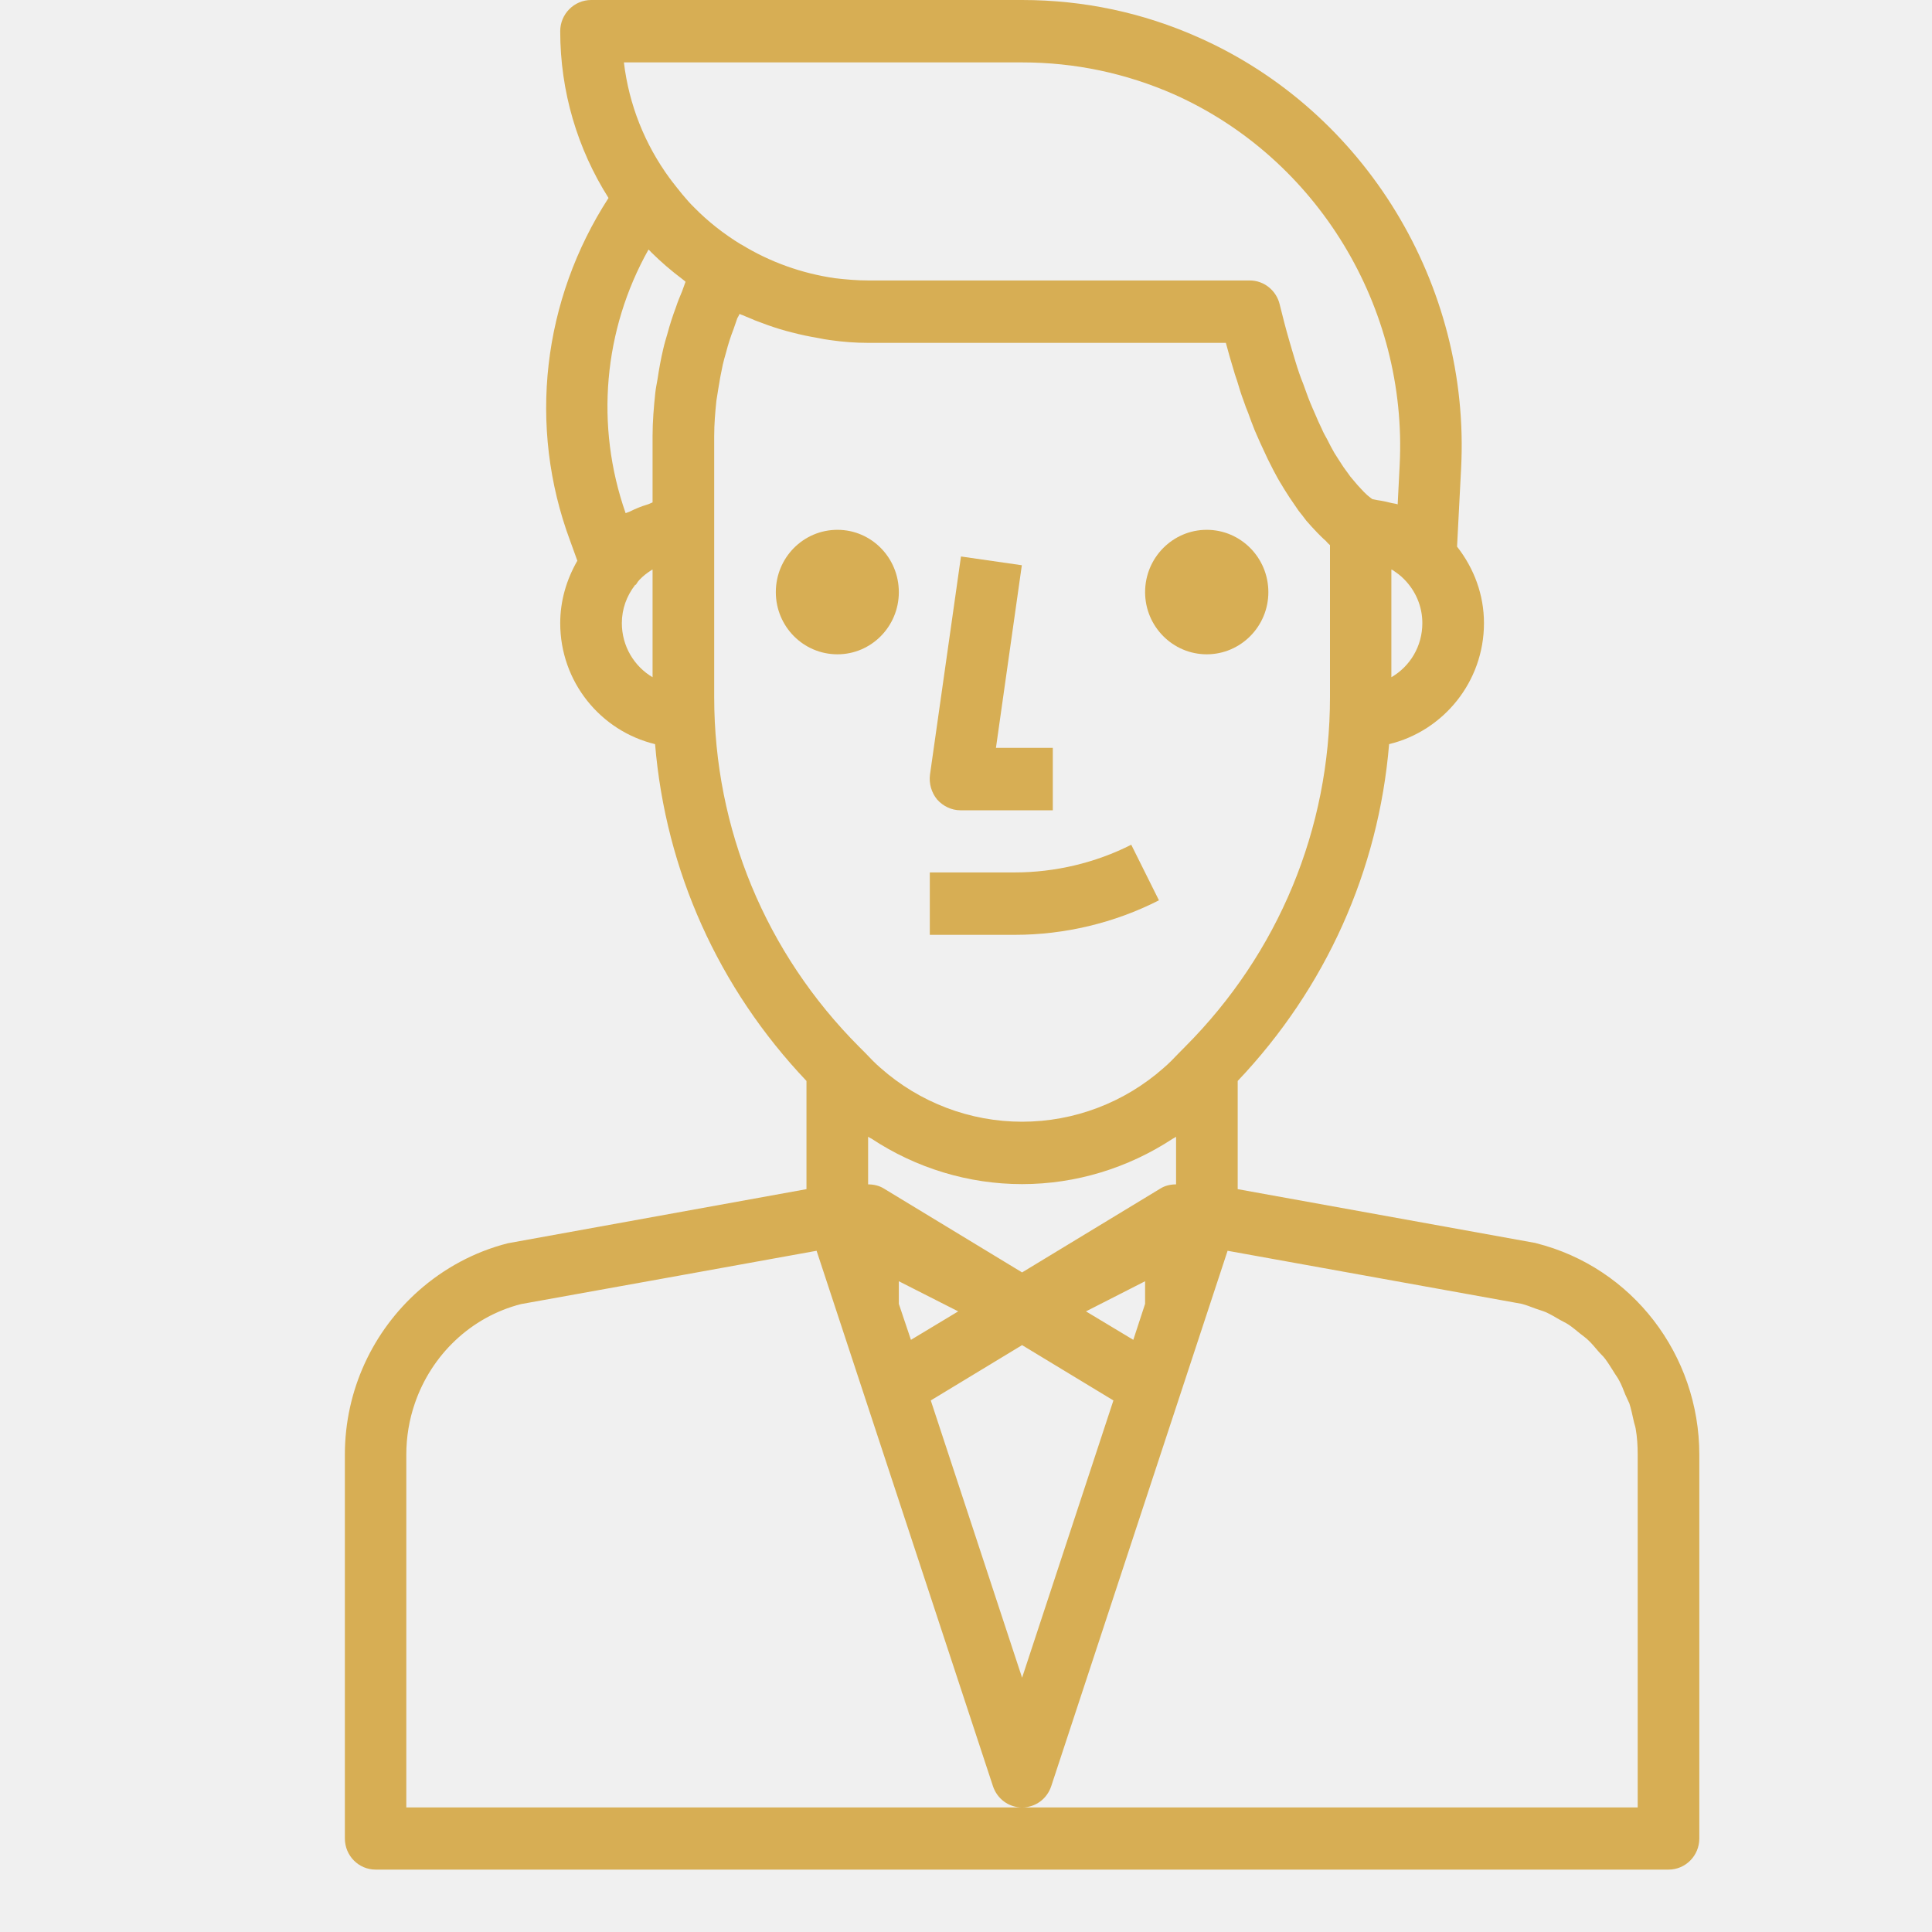
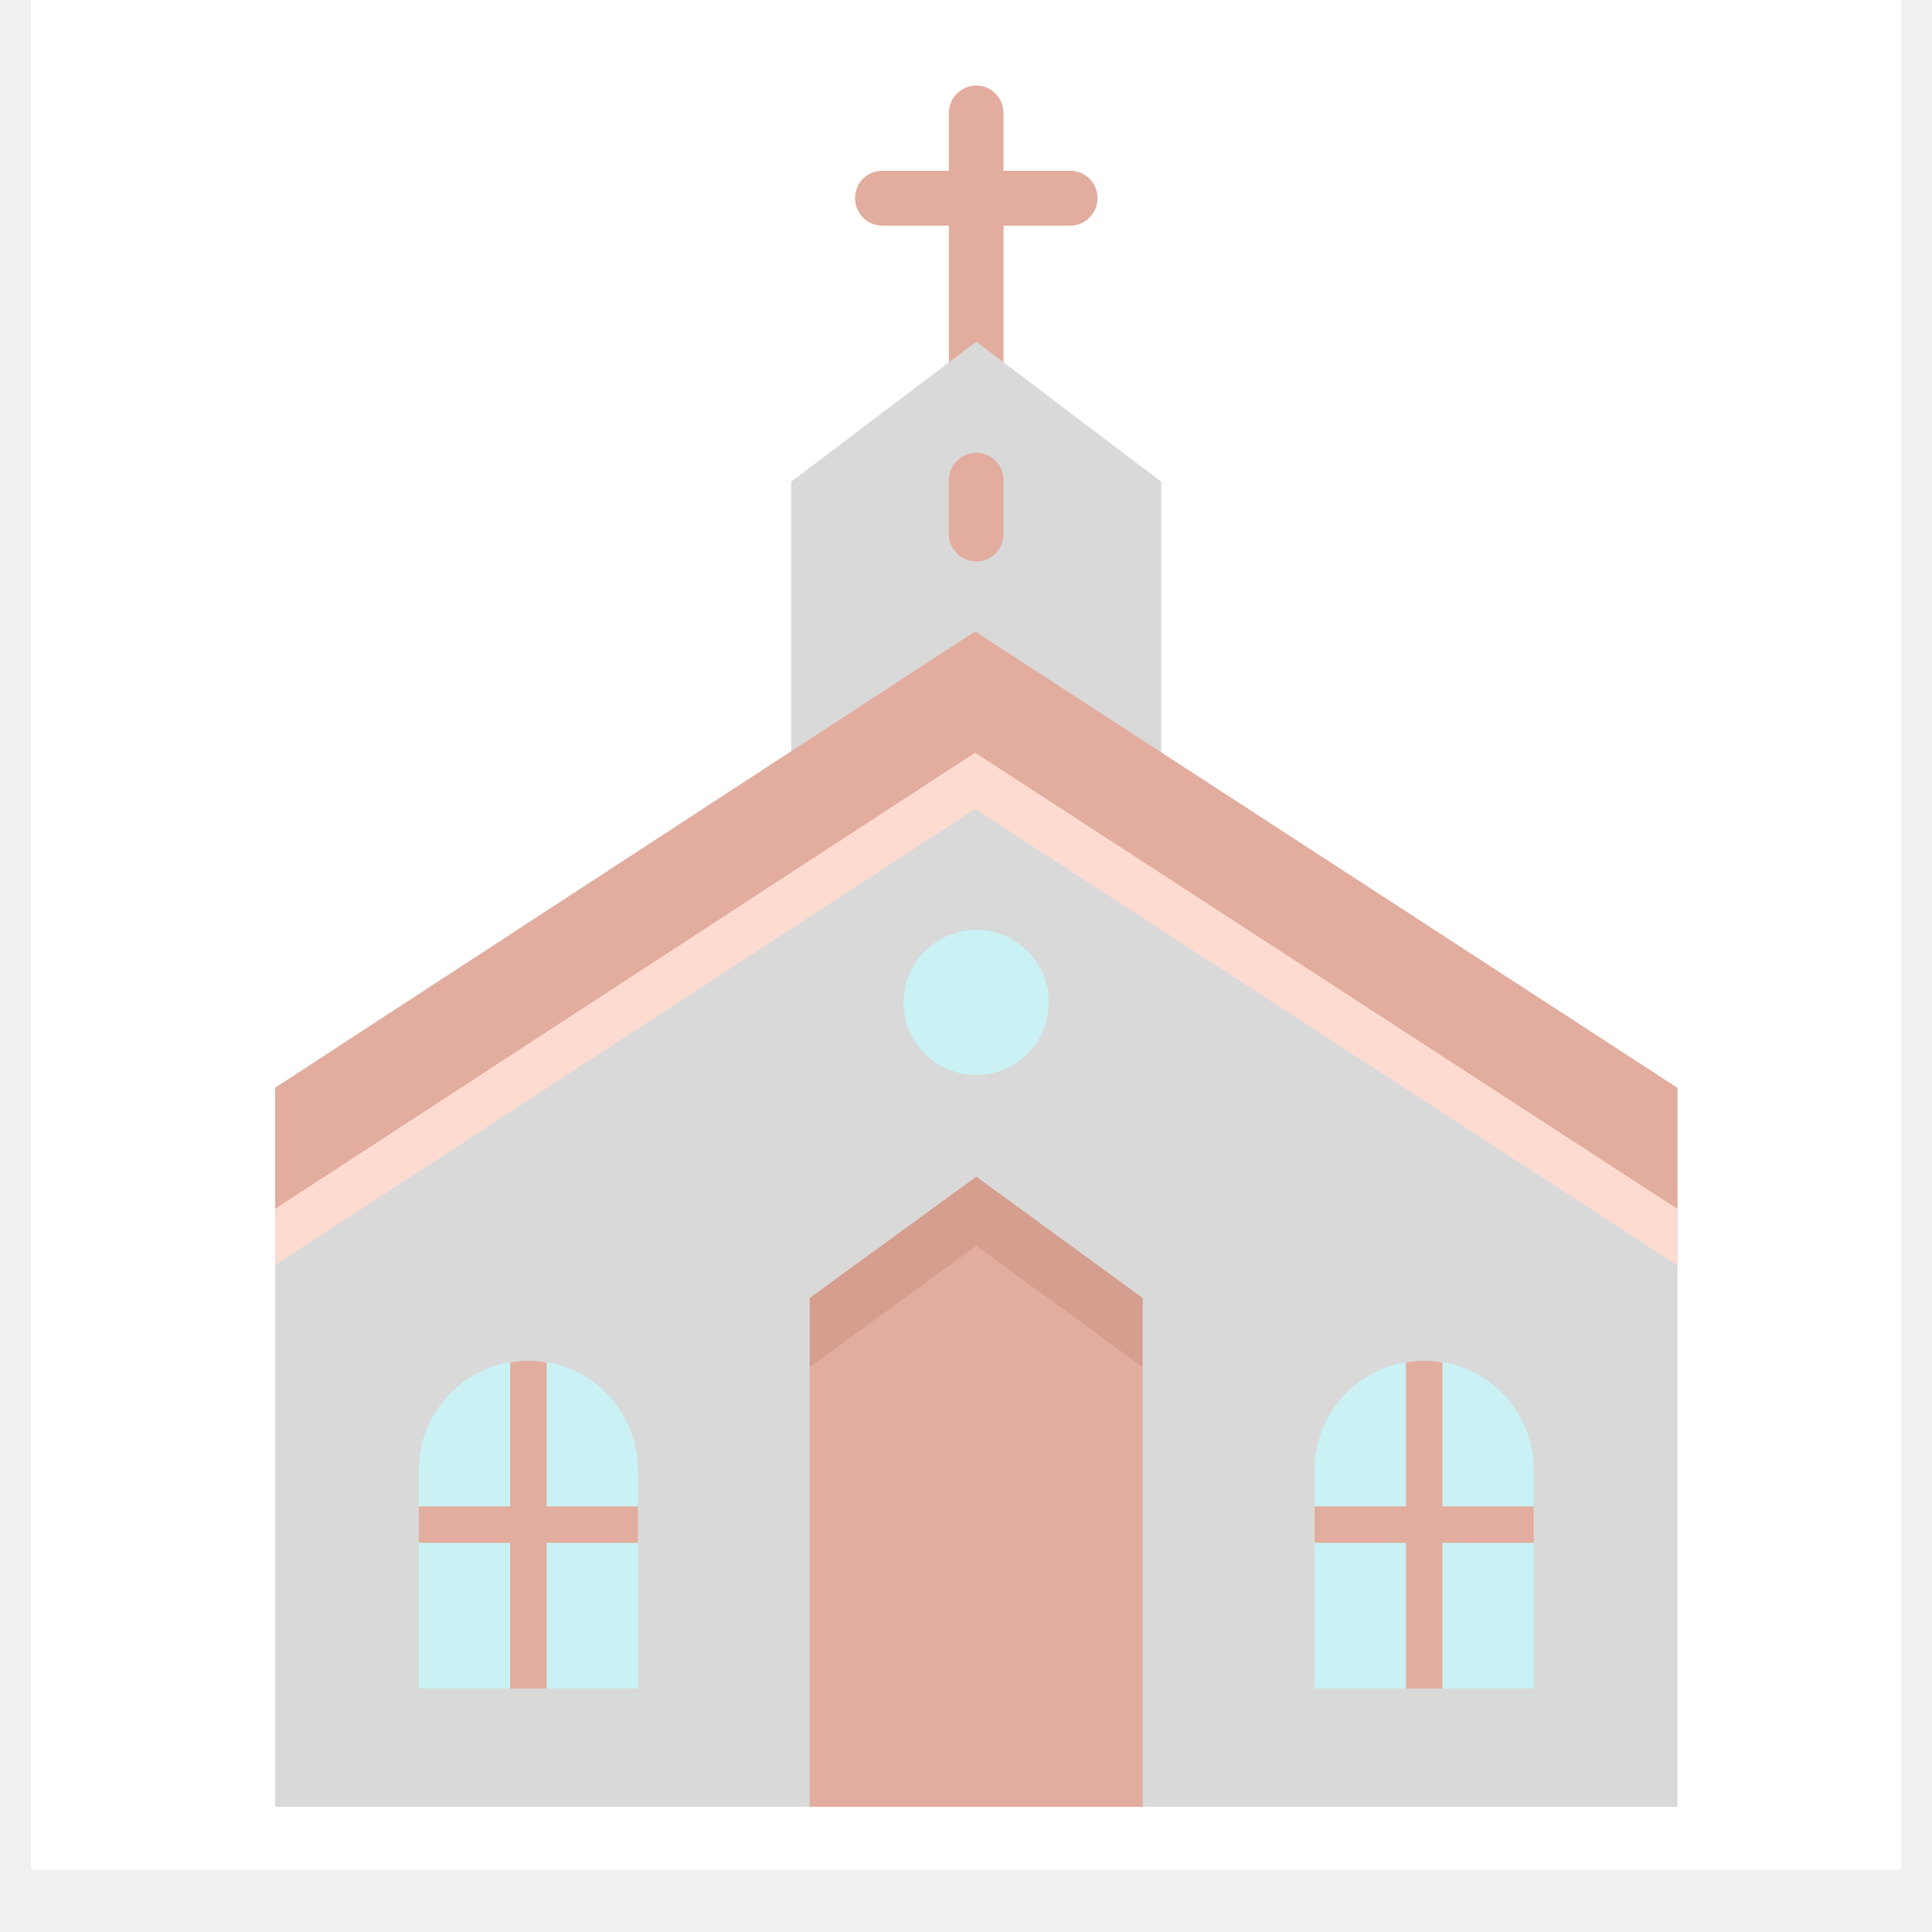
<svg xmlns="http://www.w3.org/2000/svg" width="40" zoomAndPan="magnify" viewBox="0 0 30 30" height="40" preserveAspectRatio="xMidYMid meet" version="1.0">
  <defs>
-     <clipPath id="id1">
-       <path d="M 5.348 0 L 26.395 0 L 26.395 29.031 L 5.348 29.031 Z M 5.348 0 " clip-rule="nonzero" />
+     <clipPath id="b15034e4e0">
+       <path d="M 0.484 0 L 29.516 0 L 29.516 29.031 L 0.484 29.031 Z M 0.484 0 " clip-rule="nonzero" />
+     </clipPath>
+     <clipPath id="b0968ca185">
+       <path d="M 13 1.25 L 18 1.25 L 18 6 L 13 6 Z M 13 1.25 " clip-rule="nonzero" />
+     </clipPath>
+     <clipPath id="baf97f610f">
+       <path d="M 4.273 9 L 26.047 9 L 26.047 28.105 L 4.273 28.105 Z M 4.273 9 " clip-rule="nonzero" />
+     </clipPath>
+     <clipPath id="545c83b7ca">
+       <path d="M 12 18 L 18 18 L 18 28.105 L 12 28.105 Z M 12 18 " clip-rule="nonzero" />
+     </clipPath>
+     <clipPath id="7ba42049e6">
+       <path d="M 4.273 11 L 26.047 11 L 26.047 20 L 4.273 20 Z M 4.273 11 " clip-rule="nonzero" />
+     </clipPath>
+     <clipPath id="25f981587f">
+       <path d="M 4.273 9 L 26.047 9 L 26.047 19 L 4.273 19 Z M 4.273 9 " clip-rule="nonzero" />
    </clipPath>
  </defs>
-   <path fill="#d7ae54" d="M 14.914 12.582 L 16.348 12.582 L 16.348 11.613 L 15.465 11.613 L 15.867 8.777 L 14.922 8.641 L 14.441 12.027 C 14.422 12.168 14.465 12.309 14.551 12.414 C 14.645 12.52 14.777 12.582 14.914 12.582 " fill-opacity="1" fill-rule="nonzero" />
-   <path fill="#d7ae54" d="M 17.996 13.98 L 17.566 13.117 C 17.012 13.398 16.383 13.547 15.758 13.547 L 14.438 13.547 L 14.438 14.516 L 15.758 14.516 C 16.531 14.516 17.305 14.332 17.996 13.98 " fill-opacity="1" fill-rule="nonzero" />
-   <path fill="#d7ae54" d="M 13.957 9.195 C 13.957 8.66 13.531 8.227 13.004 8.227 C 12.473 8.227 12.047 8.66 12.047 9.195 C 12.047 9.727 12.473 10.16 13.004 10.16 C 13.531 10.16 13.957 9.727 13.957 9.195 " fill-opacity="1" fill-rule="nonzero" />
-   <path fill="#d7ae54" d="M 18.738 10.16 C 19.266 10.16 19.695 9.727 19.695 9.195 C 19.695 8.66 19.266 8.227 18.738 8.227 C 18.211 8.227 17.781 8.66 17.781 9.195 C 17.781 9.727 18.211 10.16 18.738 10.16 " fill-opacity="1" fill-rule="nonzero" />
-   <g clip-path="url(#id1)">
-     <path fill="#d7ae54" d="M 25.43 28.066 L 6.309 28.066 L 6.309 22.59 C 6.309 22.312 6.355 22.043 6.441 21.793 C 6.699 21.039 7.312 20.449 8.09 20.25 L 10.562 19.805 L 12.68 19.422 L 15.418 27.734 C 15.484 27.934 15.664 28.066 15.871 28.066 C 16.078 28.066 16.258 27.934 16.324 27.734 L 19.062 19.422 L 23.629 20.246 C 23.703 20.266 23.773 20.293 23.844 20.32 C 23.898 20.34 23.957 20.355 24.012 20.379 C 24.078 20.41 24.145 20.449 24.211 20.488 C 24.258 20.516 24.312 20.539 24.359 20.57 C 24.422 20.613 24.477 20.66 24.535 20.707 C 24.578 20.742 24.625 20.773 24.664 20.812 C 24.719 20.863 24.766 20.922 24.816 20.98 C 24.852 21.023 24.895 21.059 24.926 21.102 C 24.973 21.164 25.012 21.23 25.055 21.297 C 25.082 21.344 25.117 21.387 25.141 21.434 C 25.18 21.504 25.207 21.578 25.238 21.656 C 25.258 21.703 25.281 21.746 25.301 21.793 C 25.328 21.879 25.348 21.973 25.367 22.059 C 25.375 22.102 25.391 22.141 25.398 22.18 C 25.422 22.316 25.43 22.449 25.43 22.59 Z M 11.09 8.227 L 11.09 6.773 C 11.09 6.586 11.105 6.402 11.125 6.215 C 11.133 6.16 11.145 6.102 11.152 6.047 C 11.172 5.918 11.195 5.793 11.223 5.664 C 11.238 5.602 11.254 5.539 11.273 5.477 C 11.305 5.352 11.344 5.23 11.391 5.109 C 11.41 5.055 11.43 4.996 11.449 4.941 C 11.461 4.922 11.473 4.898 11.484 4.875 C 11.5 4.883 11.523 4.891 11.543 4.898 C 11.602 4.926 11.66 4.945 11.719 4.973 C 11.848 5.023 11.977 5.07 12.105 5.109 C 12.172 5.129 12.238 5.148 12.305 5.164 C 12.438 5.199 12.574 5.227 12.711 5.25 C 12.77 5.262 12.828 5.273 12.891 5.281 C 13.086 5.309 13.281 5.324 13.48 5.324 L 19.035 5.324 C 19.074 5.469 19.117 5.621 19.164 5.773 C 19.176 5.82 19.195 5.867 19.211 5.918 C 19.242 6.023 19.273 6.125 19.312 6.227 C 19.332 6.289 19.355 6.348 19.379 6.406 C 19.414 6.5 19.445 6.59 19.484 6.684 C 19.512 6.746 19.539 6.809 19.566 6.871 C 19.605 6.957 19.645 7.039 19.684 7.125 C 19.715 7.188 19.746 7.25 19.777 7.309 C 19.82 7.391 19.863 7.469 19.91 7.543 C 19.945 7.605 19.984 7.66 20.02 7.719 C 20.066 7.789 20.117 7.859 20.164 7.93 C 20.203 7.98 20.246 8.031 20.285 8.086 C 20.34 8.148 20.395 8.211 20.453 8.27 C 20.496 8.312 20.539 8.359 20.586 8.398 C 20.605 8.422 20.629 8.445 20.652 8.465 L 20.652 10.824 C 20.652 12.871 19.852 14.801 18.402 16.254 L 18.305 16.352 C 18.227 16.434 18.152 16.512 18.07 16.582 C 17.461 17.121 16.68 17.418 15.871 17.418 C 15.062 17.418 14.281 17.121 13.672 16.582 C 13.59 16.512 13.516 16.434 13.438 16.352 L 13.34 16.254 C 11.891 14.801 11.09 12.871 11.09 10.824 Z M 9.656 9.676 C 9.656 9.457 9.73 9.254 9.863 9.082 C 9.867 9.082 9.871 9.082 9.875 9.078 C 9.875 9.074 9.906 9.035 9.906 9.031 C 9.918 9.02 9.926 9.004 9.941 8.992 C 9.992 8.938 10.051 8.895 10.117 8.852 C 10.121 8.848 10.129 8.848 10.133 8.844 L 10.133 10.516 C 9.848 10.348 9.656 10.035 9.656 9.676 Z M 10.07 3.875 C 10.086 3.887 10.098 3.902 10.113 3.918 C 10.262 4.066 10.426 4.207 10.598 4.336 C 10.617 4.348 10.629 4.363 10.645 4.375 C 10.625 4.426 10.609 4.48 10.59 4.527 C 10.555 4.609 10.523 4.688 10.496 4.77 C 10.445 4.906 10.402 5.039 10.363 5.184 C 10.34 5.262 10.316 5.34 10.297 5.426 C 10.262 5.574 10.234 5.727 10.211 5.883 C 10.199 5.953 10.184 6.023 10.176 6.094 C 10.152 6.32 10.133 6.547 10.133 6.773 L 10.133 7.801 C 10.105 7.812 10.078 7.828 10.047 7.836 C 9.957 7.863 9.871 7.898 9.785 7.941 C 9.762 7.953 9.738 7.957 9.715 7.969 C 9.238 6.609 9.371 5.121 10.07 3.875 Z M 15.871 0.969 C 16.691 0.969 17.484 1.137 18.23 1.465 C 20.453 2.457 21.859 4.77 21.734 7.223 L 21.703 7.832 C 21.676 7.82 21.645 7.82 21.613 7.812 C 21.539 7.793 21.465 7.777 21.387 7.766 C 21.359 7.762 21.336 7.754 21.309 7.75 C 21.281 7.73 21.258 7.711 21.23 7.688 C 21.195 7.656 21.164 7.625 21.133 7.59 C 21.094 7.551 21.055 7.504 21.016 7.457 C 20.984 7.422 20.953 7.383 20.922 7.336 C 20.883 7.285 20.844 7.23 20.809 7.172 C 20.777 7.125 20.75 7.078 20.719 7.031 C 20.68 6.965 20.645 6.895 20.609 6.824 C 20.582 6.773 20.551 6.723 20.527 6.664 C 20.488 6.586 20.453 6.504 20.418 6.422 C 20.395 6.367 20.367 6.309 20.344 6.25 C 20.305 6.156 20.273 6.059 20.238 5.965 C 20.215 5.906 20.191 5.848 20.172 5.789 C 20.133 5.676 20.098 5.555 20.062 5.434 C 20.047 5.383 20.031 5.332 20.016 5.277 C 19.965 5.102 19.918 4.918 19.871 4.727 C 19.82 4.512 19.629 4.355 19.406 4.355 L 13.48 4.355 C 13.309 4.355 13.137 4.34 12.965 4.32 C 12.453 4.246 11.957 4.07 11.512 3.797 C 11.512 3.797 11.508 3.797 11.508 3.797 C 11.234 3.629 10.992 3.438 10.785 3.227 C 10.652 3.098 10.539 2.949 10.426 2.805 C 10.422 2.797 10.414 2.789 10.406 2.777 C 10.406 2.773 10.402 2.773 10.402 2.773 C 10.012 2.242 9.766 1.625 9.688 0.969 Z M 21.605 10.516 L 21.605 8.844 C 21.613 8.848 21.621 8.848 21.625 8.852 C 21.688 8.895 21.75 8.938 21.801 8.992 C 21.984 9.176 22.086 9.418 22.086 9.676 C 22.086 10.035 21.895 10.348 21.605 10.516 Z M 15.871 20.887 L 17.289 21.746 L 15.871 26.051 L 14.453 21.746 Z M 17.781 19.895 L 17.781 20.246 L 17.598 20.805 L 16.863 20.363 Z M 13.957 20.246 L 13.957 19.895 L 14.879 20.363 L 14.145 20.805 Z M 15.871 18.387 C 16.707 18.387 17.516 18.137 18.207 17.684 C 18.227 17.672 18.246 17.664 18.262 17.652 L 18.262 18.391 C 18.176 18.391 18.09 18.41 18.016 18.457 L 15.871 19.758 L 13.727 18.457 C 13.652 18.41 13.566 18.391 13.48 18.391 L 13.48 17.652 C 13.496 17.664 13.516 17.672 13.531 17.68 C 14.223 18.137 15.035 18.387 15.871 18.387 Z M 23.855 19.305 C 23.844 19.301 23.832 19.297 23.82 19.297 L 19.219 18.465 L 19.219 16.785 C 20.586 15.344 21.406 13.52 21.57 11.555 C 22.41 11.352 23.043 10.59 23.043 9.676 C 23.043 9.238 22.891 8.828 22.625 8.488 L 22.688 7.273 C 22.836 4.422 21.199 1.73 18.613 0.582 C 17.746 0.195 16.824 0 15.871 0 L 9.18 0 C 8.914 0 8.699 0.219 8.699 0.484 C 8.699 1.418 8.965 2.309 9.449 3.074 C 8.426 4.656 8.191 6.617 8.852 8.395 L 8.965 8.707 C 8.797 9 8.699 9.328 8.699 9.676 C 8.699 10.59 9.328 11.352 10.172 11.555 C 10.336 13.52 11.156 15.344 12.523 16.785 L 12.523 18.465 L 7.887 19.305 C 7.363 19.438 6.895 19.695 6.504 20.039 C 5.793 20.668 5.355 21.582 5.355 22.59 L 5.355 28.547 C 5.355 28.816 5.57 29.031 5.832 29.031 L 25.91 29.031 C 26.172 29.031 26.387 28.816 26.387 28.547 L 26.387 22.59 C 26.387 21.035 25.344 19.68 23.855 19.305 " fill-opacity="1" fill-rule="nonzero" />
+   <g clip-path="url(#b15034e4e0)">
+     <path fill="#ffffff" d="M 0.484 0 L 29.516 0 L 29.516 65.324 L 0.484 65.324 Z M 0.484 0 " fill-opacity="1" fill-rule="nonzero" />
+     <path fill="#ffffff" d="M 0.484 0 L 29.516 0 L 29.516 29.031 L 0.484 29.031 Z M 0.484 0 " fill-opacity="1" fill-rule="nonzero" />
+   </g>
+   <g clip-path="url(#b0968ca185)">
+     <path fill="#e2ac9e" d="M 15.582 5.84 L 15.582 3.504 L 16.617 3.504 C 16.852 3.504 17.043 3.312 17.043 3.078 C 17.043 2.84 16.852 2.652 16.617 2.652 L 15.582 2.652 L 15.582 1.754 C 15.582 1.52 15.395 1.328 15.16 1.328 C 14.926 1.328 14.734 1.52 14.734 1.754 L 14.734 2.652 L 13.703 2.652 C 13.465 2.652 13.277 2.84 13.277 3.078 C 13.277 3.312 13.465 3.504 13.703 3.504 L 14.734 3.504 L 14.734 5.84 L 15.16 5.516 L 15.582 5.84 " fill-opacity="1" fill-rule="nonzero" />
+   </g>
+   <g clip-path="url(#baf97f610f)">
+     <path fill="#d9d9d9" d="M 15.141 9.805 L 4.262 16.898 L 4.262 28.055 L 26.055 28.055 L 26.055 16.898 L 15.141 9.805 " fill-opacity="1" fill-rule="nonzero" />
+   </g>
+   <path fill="#d9d9d9" d="M 18.031 11.887 L 18.031 7.48 L 15.16 5.305 L 12.285 7.48 L 12.285 11.871 L 15.141 10.012 L 18.031 11.887 " fill-opacity="1" fill-rule="nonzero" />
+   <g clip-path="url(#545c83b7ca)">
+     <path fill="#e2ac9e" d="M 15.16 18.273 L 12.574 20.156 L 12.574 28.055 L 17.742 28.055 L 17.742 20.156 L 15.16 18.273 " fill-opacity="1" fill-rule="nonzero" />
+   </g>
+   <path fill="#d59e8e" d="M 15.16 18.273 L 12.574 20.156 L 12.574 21.227 L 15.16 19.344 L 17.742 21.227 L 17.742 20.156 L 15.16 18.273 " fill-opacity="1" fill-rule="nonzero" />
+   <path fill="#caf2f4" d="M 6.504 26.219 L 6.504 22.824 C 6.504 21.887 7.266 21.129 8.203 21.129 C 9.145 21.129 9.906 21.887 9.906 22.824 L 9.906 26.219 L 6.504 26.219 " fill-opacity="1" fill-rule="nonzero" />
+   <path fill="#caf2f4" d="M 20.414 26.219 L 20.414 22.824 C 20.414 21.887 21.176 21.129 22.113 21.129 C 23.055 21.129 23.816 21.887 23.816 22.824 L 23.816 26.219 L 20.414 26.219 " fill-opacity="1" fill-rule="nonzero" />
+   <path fill="#e2ac9e" d="M 9.906 23.957 L 9.906 23.391 L 8.488 23.391 L 8.488 21.156 C 8.395 21.141 8.301 21.129 8.203 21.129 C 8.105 21.129 8.012 21.141 7.922 21.156 L 7.922 23.391 L 6.504 23.391 L 6.504 23.957 L 7.922 23.957 L 7.922 26.219 L 8.488 26.219 L 8.488 23.957 L 9.906 23.957 " fill-opacity="1" fill-rule="nonzero" />
+   <path fill="#e2ac9e" d="M 23.816 23.957 L 23.816 23.391 L 22.398 23.391 L 22.398 21.156 C 22.305 21.141 22.211 21.129 22.113 21.129 C 22.016 21.129 21.922 21.141 21.832 21.156 L 21.832 23.391 L 20.414 23.391 L 20.414 23.957 L 21.832 23.957 L 21.832 26.219 L 22.398 26.219 L 22.398 23.957 L 23.816 23.957 " fill-opacity="1" fill-rule="nonzero" />
+   <path fill="#caf2f4" d="M 16.285 15.566 C 16.285 16.188 15.781 16.691 15.16 16.691 C 14.535 16.691 14.031 16.188 14.031 15.566 C 14.031 14.945 14.535 14.441 15.16 14.441 C 15.781 14.441 16.285 14.945 16.285 15.566 " fill-opacity="1" fill-rule="nonzero" />
+   <path fill="#e2ac9e" d="M 15.16 8.719 C 14.926 8.719 14.734 8.527 14.734 8.293 L 14.734 7.457 C 14.734 7.223 14.926 7.031 15.16 7.031 C 15.395 7.031 15.582 7.223 15.582 7.457 L 15.582 8.293 C 15.582 8.527 15.395 8.719 15.16 8.719 " fill-opacity="1" fill-rule="nonzero" />
+   <g clip-path="url(#7ba42049e6)">
+     <path fill="#fddbd0" d="M 15.141 11.379 L 4.262 18.465 L 4.262 19.652 L 15.141 12.562 L 26.055 19.652 L 26.055 18.465 L 15.141 11.379 " fill-opacity="1" fill-rule="nonzero" />
+   </g>
+   <g clip-path="url(#25f981587f)">
+     <path fill="#e2ac9e" d="M 15.141 9.805 L 4.262 16.898 L 4.262 18.777 L 15.141 11.688 L 26.055 18.777 L 26.055 16.898 L 15.141 9.805 " fill-opacity="1" fill-rule="nonzero" />
  </g>
</svg>
